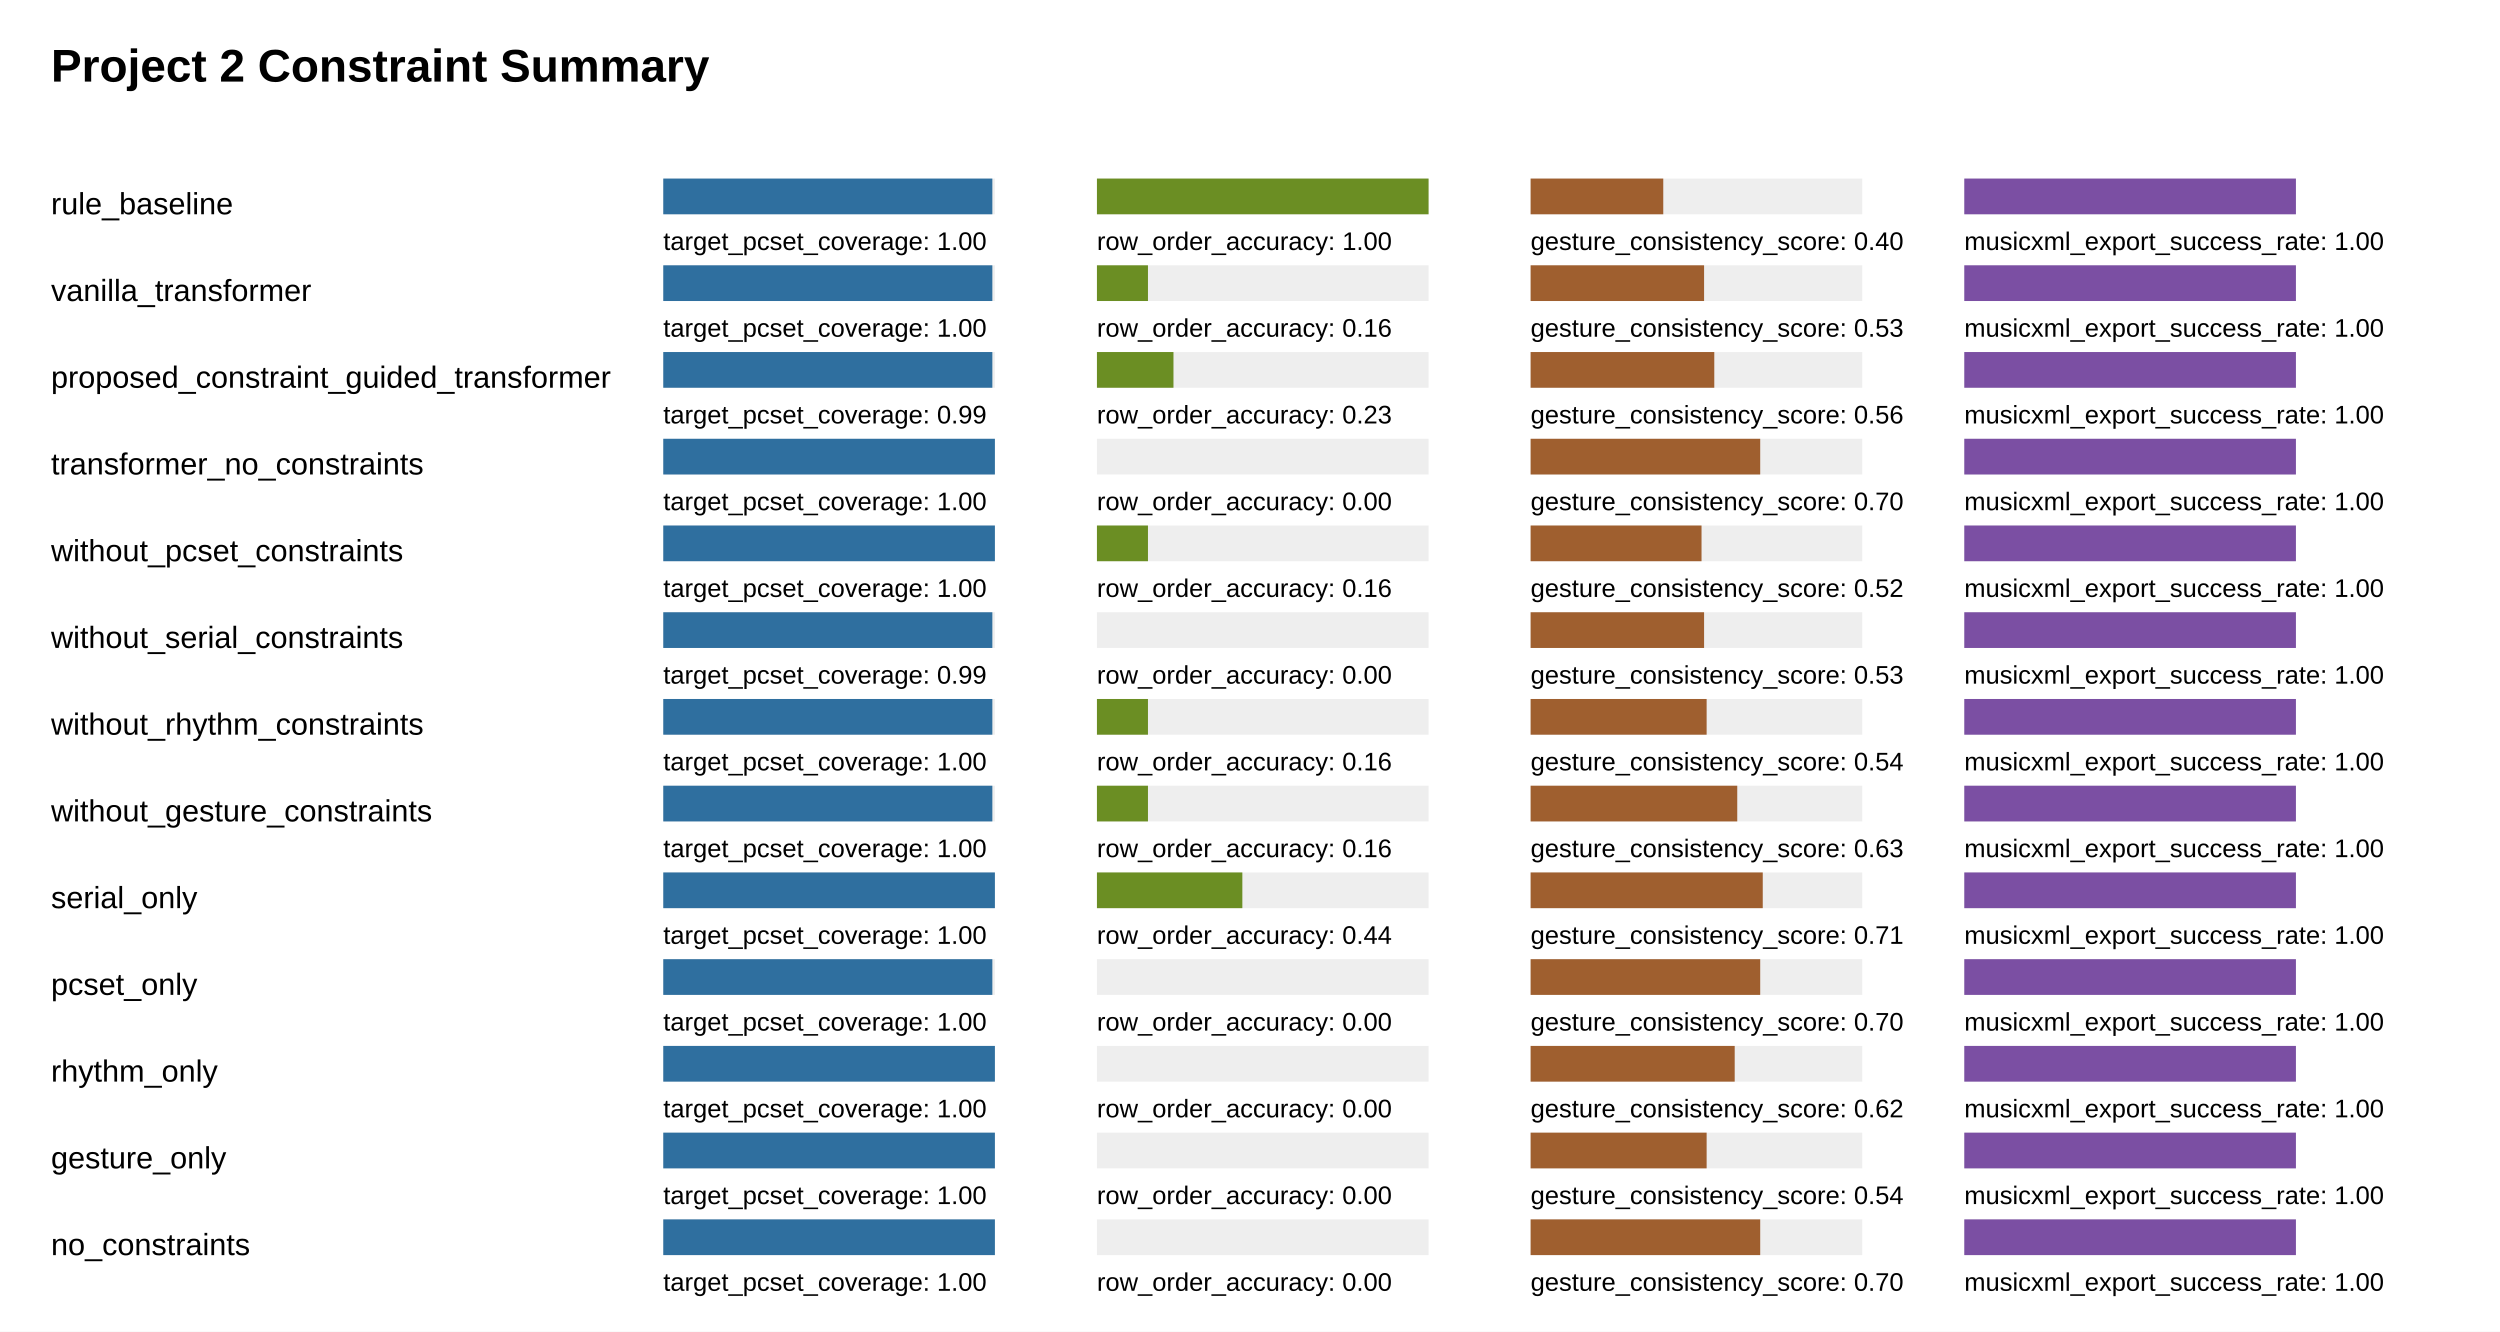
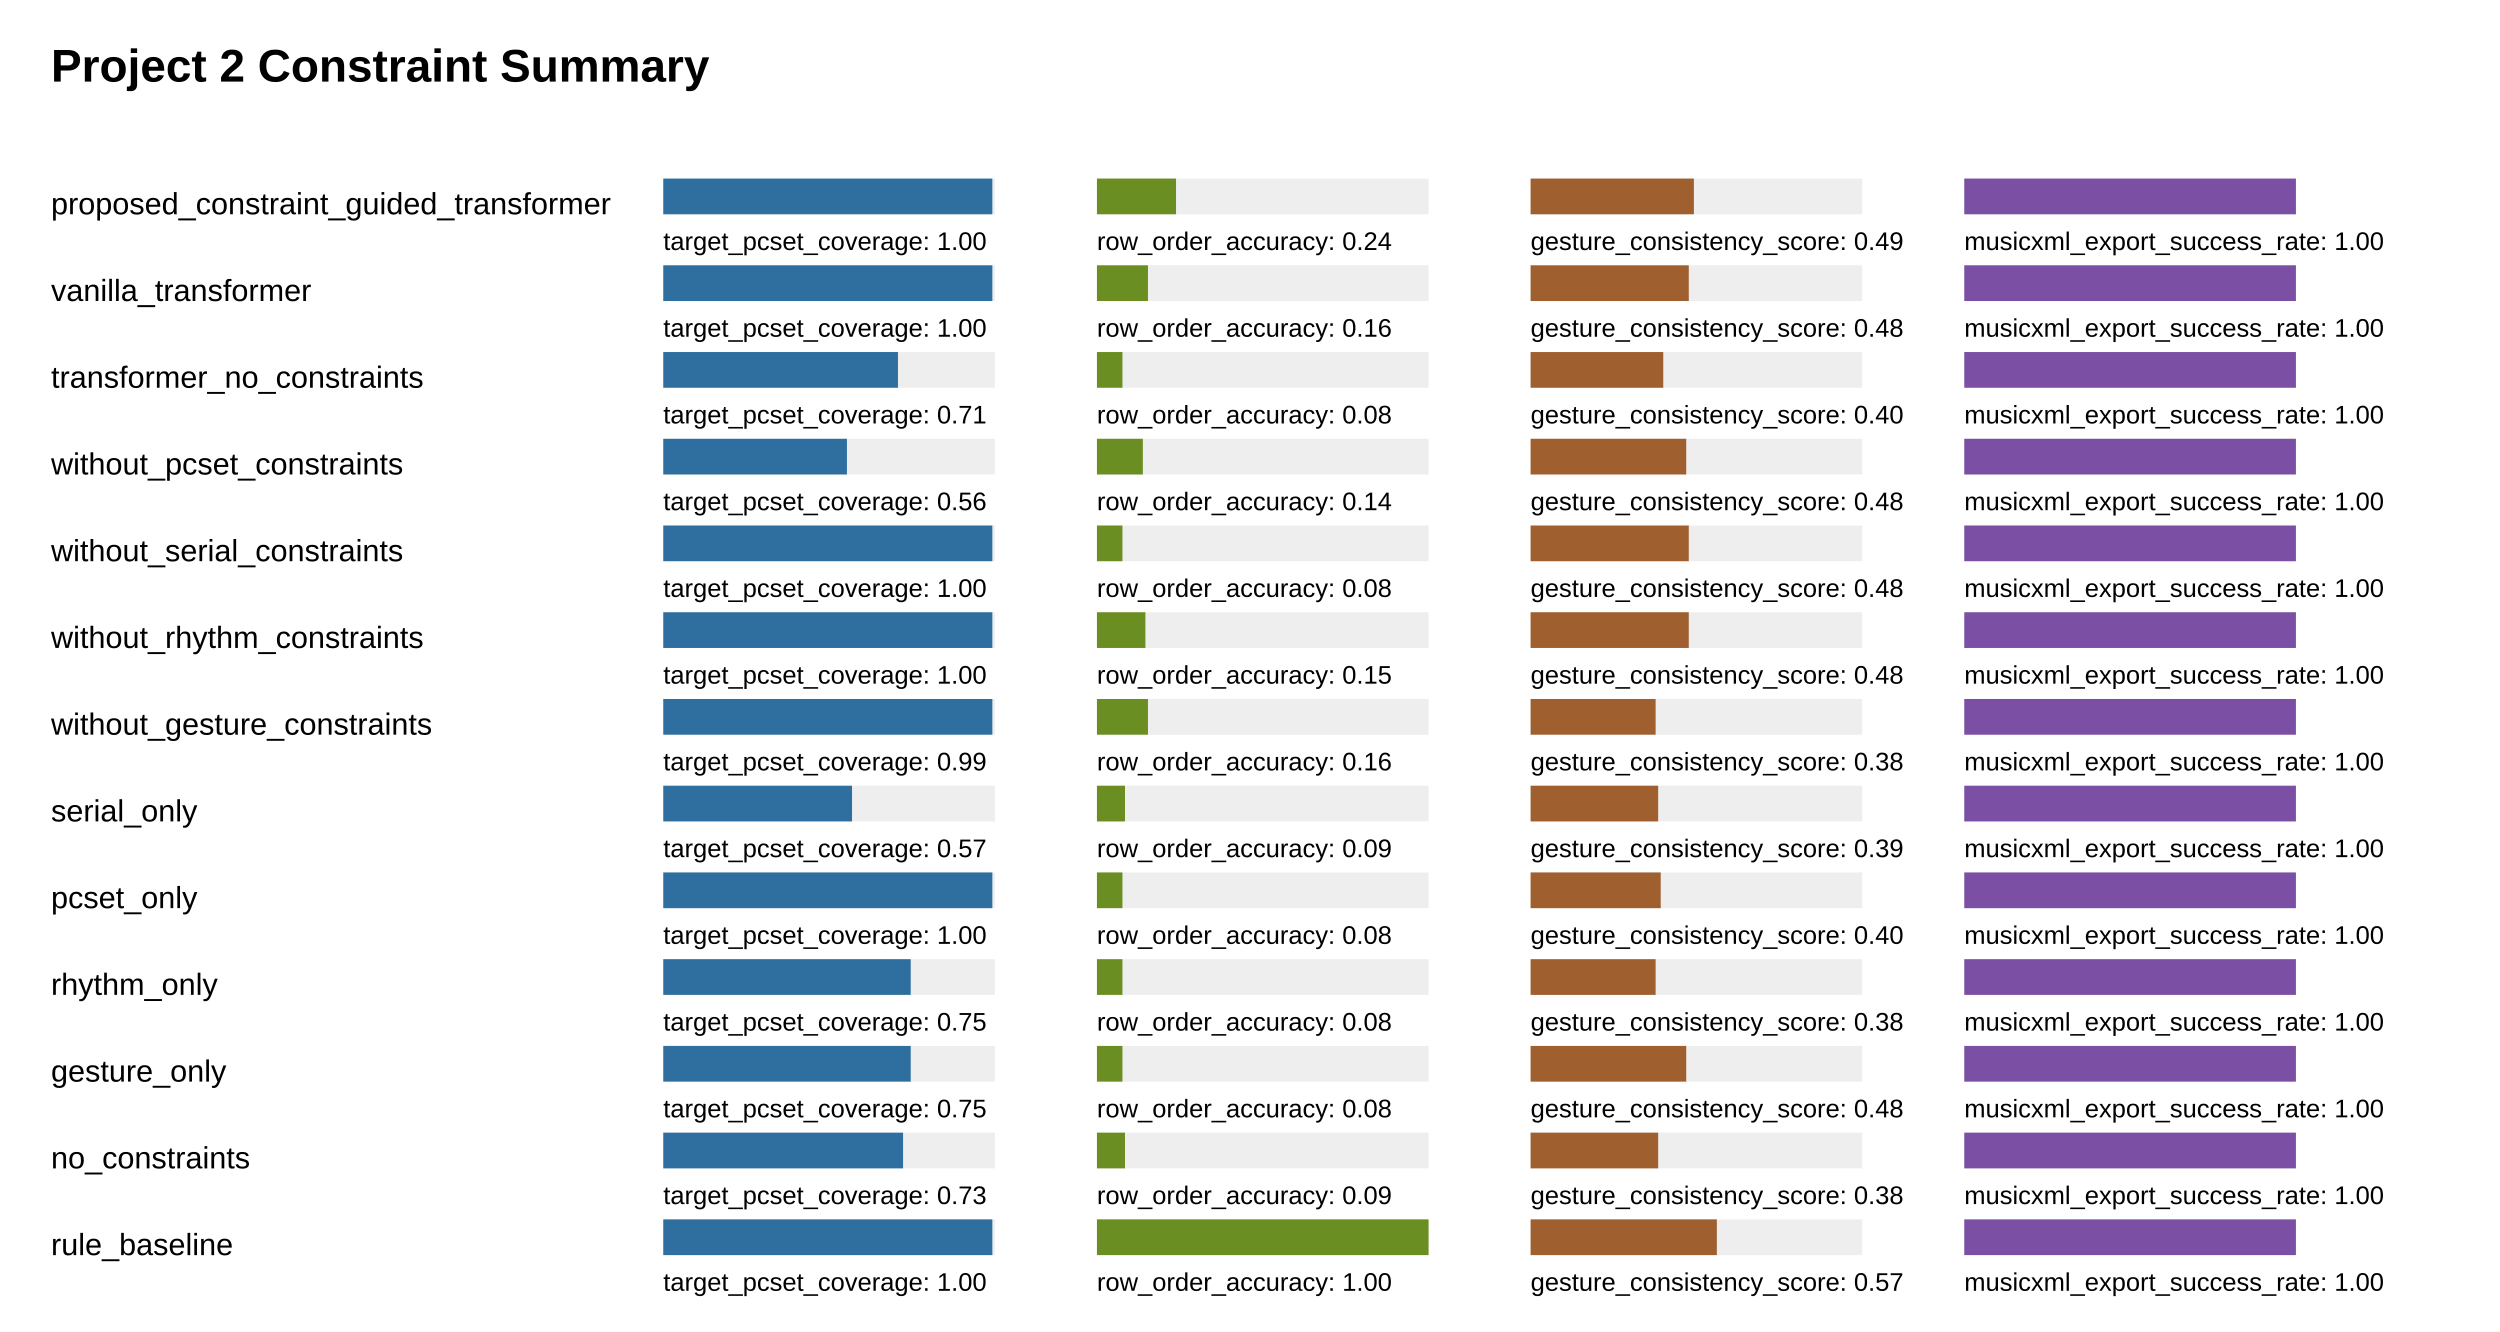
<svg xmlns="http://www.w3.org/2000/svg" width="980" height="522" viewBox="0 0 980 522">
  <rect width="100%" height="100%" fill="white" />
  <text x="20" y="32" font-family="Arial" font-size="18" font-weight="700">Project 2 Constraint Summary</text>
-   <text x="20" y="84" font-family="Arial" font-size="12">rule_baseline</text>
+   <text x="20" y="84" font-family="Arial" font-size="12">proposed_constraint_guided_transformer</text>
  <rect x="260" y="70" width="130" height="14" fill="#eeeeee" />
  <rect x="260" y="70" width="129" height="14" fill="#2f6f9f" />
  <text x="260" y="98" font-family="Arial" font-size="10">target_pcset_coverage: 1.00</text>
  <rect x="430" y="70" width="130" height="14" fill="#eeeeee" />
-   <rect x="430" y="70" width="130" height="14" fill="#6b8e23" />
-   <text x="430" y="98" font-family="Arial" font-size="10">row_order_accuracy: 1.00</text>
+   <rect x="430" y="70" width="31" height="14" fill="#6b8e23" />
+   <text x="430" y="98" font-family="Arial" font-size="10">row_order_accuracy: 0.24</text>
  <rect x="600" y="70" width="130" height="14" fill="#eeeeee" />
-   <rect x="600" y="70" width="52" height="14" fill="#9f5f2f" />
-   <text x="600" y="98" font-family="Arial" font-size="10">gesture_consistency_score: 0.40</text>
+   <rect x="600" y="70" width="64" height="14" fill="#9f5f2f" />
+   <text x="600" y="98" font-family="Arial" font-size="10">gesture_consistency_score: 0.49</text>
  <rect x="770" y="70" width="130" height="14" fill="#eeeeee" />
  <rect x="770" y="70" width="130" height="14" fill="#7b4fa3" />
  <text x="770" y="98" font-family="Arial" font-size="10">musicxml_export_success_rate: 1.00</text>
  <text x="20" y="118" font-family="Arial" font-size="12">vanilla_transformer</text>
  <rect x="260" y="104" width="130" height="14" fill="#eeeeee" />
  <rect x="260" y="104" width="129" height="14" fill="#2f6f9f" />
  <text x="260" y="132" font-family="Arial" font-size="10">target_pcset_coverage: 1.00</text>
  <rect x="430" y="104" width="130" height="14" fill="#eeeeee" />
  <rect x="430" y="104" width="20" height="14" fill="#6b8e23" />
  <text x="430" y="132" font-family="Arial" font-size="10">row_order_accuracy: 0.16</text>
  <rect x="600" y="104" width="130" height="14" fill="#eeeeee" />
-   <rect x="600" y="104" width="68" height="14" fill="#9f5f2f" />
-   <text x="600" y="132" font-family="Arial" font-size="10">gesture_consistency_score: 0.53</text>
+   <rect x="600" y="104" width="62" height="14" fill="#9f5f2f" />
+   <text x="600" y="132" font-family="Arial" font-size="10">gesture_consistency_score: 0.48</text>
  <rect x="770" y="104" width="130" height="14" fill="#eeeeee" />
  <rect x="770" y="104" width="130" height="14" fill="#7b4fa3" />
  <text x="770" y="132" font-family="Arial" font-size="10">musicxml_export_success_rate: 1.00</text>
-   <text x="20" y="152" font-family="Arial" font-size="12">proposed_constraint_guided_transformer</text>
+   <text x="20" y="152" font-family="Arial" font-size="12">transformer_no_constraints</text>
  <rect x="260" y="138" width="130" height="14" fill="#eeeeee" />
-   <rect x="260" y="138" width="129" height="14" fill="#2f6f9f" />
-   <text x="260" y="166" font-family="Arial" font-size="10">target_pcset_coverage: 0.99</text>
+   <rect x="260" y="138" width="92" height="14" fill="#2f6f9f" />
+   <text x="260" y="166" font-family="Arial" font-size="10">target_pcset_coverage: 0.71</text>
  <rect x="430" y="138" width="130" height="14" fill="#eeeeee" />
-   <rect x="430" y="138" width="30" height="14" fill="#6b8e23" />
-   <text x="430" y="166" font-family="Arial" font-size="10">row_order_accuracy: 0.23</text>
+   <rect x="430" y="138" width="10" height="14" fill="#6b8e23" />
+   <text x="430" y="166" font-family="Arial" font-size="10">row_order_accuracy: 0.08</text>
  <rect x="600" y="138" width="130" height="14" fill="#eeeeee" />
-   <rect x="600" y="138" width="72" height="14" fill="#9f5f2f" />
-   <text x="600" y="166" font-family="Arial" font-size="10">gesture_consistency_score: 0.56</text>
+   <rect x="600" y="138" width="52" height="14" fill="#9f5f2f" />
+   <text x="600" y="166" font-family="Arial" font-size="10">gesture_consistency_score: 0.40</text>
  <rect x="770" y="138" width="130" height="14" fill="#eeeeee" />
  <rect x="770" y="138" width="130" height="14" fill="#7b4fa3" />
  <text x="770" y="166" font-family="Arial" font-size="10">musicxml_export_success_rate: 1.00</text>
-   <text x="20" y="186" font-family="Arial" font-size="12">transformer_no_constraints</text>
+   <text x="20" y="186" font-family="Arial" font-size="12">without_pcset_constraints</text>
  <rect x="260" y="172" width="130" height="14" fill="#eeeeee" />
-   <rect x="260" y="172" width="130" height="14" fill="#2f6f9f" />
-   <text x="260" y="200" font-family="Arial" font-size="10">target_pcset_coverage: 1.00</text>
+   <rect x="260" y="172" width="72" height="14" fill="#2f6f9f" />
+   <text x="260" y="200" font-family="Arial" font-size="10">target_pcset_coverage: 0.56</text>
  <rect x="430" y="172" width="130" height="14" fill="#eeeeee" />
-   <rect x="430" y="172" width="0" height="14" fill="#6b8e23" />
-   <text x="430" y="200" font-family="Arial" font-size="10">row_order_accuracy: 0.00</text>
+   <rect x="430" y="172" width="18" height="14" fill="#6b8e23" />
+   <text x="430" y="200" font-family="Arial" font-size="10">row_order_accuracy: 0.14</text>
  <rect x="600" y="172" width="130" height="14" fill="#eeeeee" />
-   <rect x="600" y="172" width="90" height="14" fill="#9f5f2f" />
-   <text x="600" y="200" font-family="Arial" font-size="10">gesture_consistency_score: 0.70</text>
+   <rect x="600" y="172" width="61" height="14" fill="#9f5f2f" />
+   <text x="600" y="200" font-family="Arial" font-size="10">gesture_consistency_score: 0.48</text>
  <rect x="770" y="172" width="130" height="14" fill="#eeeeee" />
  <rect x="770" y="172" width="130" height="14" fill="#7b4fa3" />
  <text x="770" y="200" font-family="Arial" font-size="10">musicxml_export_success_rate: 1.00</text>
-   <text x="20" y="220" font-family="Arial" font-size="12">without_pcset_constraints</text>
+   <text x="20" y="220" font-family="Arial" font-size="12">without_serial_constraints</text>
  <rect x="260" y="206" width="130" height="14" fill="#eeeeee" />
-   <rect x="260" y="206" width="130" height="14" fill="#2f6f9f" />
+   <rect x="260" y="206" width="129" height="14" fill="#2f6f9f" />
  <text x="260" y="234" font-family="Arial" font-size="10">target_pcset_coverage: 1.00</text>
  <rect x="430" y="206" width="130" height="14" fill="#eeeeee" />
-   <rect x="430" y="206" width="20" height="14" fill="#6b8e23" />
-   <text x="430" y="234" font-family="Arial" font-size="10">row_order_accuracy: 0.16</text>
+   <rect x="430" y="206" width="10" height="14" fill="#6b8e23" />
+   <text x="430" y="234" font-family="Arial" font-size="10">row_order_accuracy: 0.08</text>
  <rect x="600" y="206" width="130" height="14" fill="#eeeeee" />
-   <rect x="600" y="206" width="67" height="14" fill="#9f5f2f" />
-   <text x="600" y="234" font-family="Arial" font-size="10">gesture_consistency_score: 0.52</text>
+   <rect x="600" y="206" width="62" height="14" fill="#9f5f2f" />
+   <text x="600" y="234" font-family="Arial" font-size="10">gesture_consistency_score: 0.48</text>
  <rect x="770" y="206" width="130" height="14" fill="#eeeeee" />
  <rect x="770" y="206" width="130" height="14" fill="#7b4fa3" />
  <text x="770" y="234" font-family="Arial" font-size="10">musicxml_export_success_rate: 1.00</text>
-   <text x="20" y="254" font-family="Arial" font-size="12">without_serial_constraints</text>
+   <text x="20" y="254" font-family="Arial" font-size="12">without_rhythm_constraints</text>
  <rect x="260" y="240" width="130" height="14" fill="#eeeeee" />
  <rect x="260" y="240" width="129" height="14" fill="#2f6f9f" />
-   <text x="260" y="268" font-family="Arial" font-size="10">target_pcset_coverage: 0.99</text>
+   <text x="260" y="268" font-family="Arial" font-size="10">target_pcset_coverage: 1.00</text>
  <rect x="430" y="240" width="130" height="14" fill="#eeeeee" />
-   <rect x="430" y="240" width="0" height="14" fill="#6b8e23" />
-   <text x="430" y="268" font-family="Arial" font-size="10">row_order_accuracy: 0.00</text>
+   <rect x="430" y="240" width="19" height="14" fill="#6b8e23" />
+   <text x="430" y="268" font-family="Arial" font-size="10">row_order_accuracy: 0.15</text>
  <rect x="600" y="240" width="130" height="14" fill="#eeeeee" />
-   <rect x="600" y="240" width="68" height="14" fill="#9f5f2f" />
-   <text x="600" y="268" font-family="Arial" font-size="10">gesture_consistency_score: 0.53</text>
+   <rect x="600" y="240" width="62" height="14" fill="#9f5f2f" />
+   <text x="600" y="268" font-family="Arial" font-size="10">gesture_consistency_score: 0.48</text>
  <rect x="770" y="240" width="130" height="14" fill="#eeeeee" />
  <rect x="770" y="240" width="130" height="14" fill="#7b4fa3" />
  <text x="770" y="268" font-family="Arial" font-size="10">musicxml_export_success_rate: 1.00</text>
-   <text x="20" y="288" font-family="Arial" font-size="12">without_rhythm_constraints</text>
+   <text x="20" y="288" font-family="Arial" font-size="12">without_gesture_constraints</text>
  <rect x="260" y="274" width="130" height="14" fill="#eeeeee" />
  <rect x="260" y="274" width="129" height="14" fill="#2f6f9f" />
-   <text x="260" y="302" font-family="Arial" font-size="10">target_pcset_coverage: 1.00</text>
+   <text x="260" y="302" font-family="Arial" font-size="10">target_pcset_coverage: 0.99</text>
  <rect x="430" y="274" width="130" height="14" fill="#eeeeee" />
  <rect x="430" y="274" width="20" height="14" fill="#6b8e23" />
  <text x="430" y="302" font-family="Arial" font-size="10">row_order_accuracy: 0.16</text>
  <rect x="600" y="274" width="130" height="14" fill="#eeeeee" />
-   <rect x="600" y="274" width="69" height="14" fill="#9f5f2f" />
-   <text x="600" y="302" font-family="Arial" font-size="10">gesture_consistency_score: 0.54</text>
+   <rect x="600" y="274" width="49" height="14" fill="#9f5f2f" />
+   <text x="600" y="302" font-family="Arial" font-size="10">gesture_consistency_score: 0.38</text>
  <rect x="770" y="274" width="130" height="14" fill="#eeeeee" />
  <rect x="770" y="274" width="130" height="14" fill="#7b4fa3" />
  <text x="770" y="302" font-family="Arial" font-size="10">musicxml_export_success_rate: 1.00</text>
-   <text x="20" y="322" font-family="Arial" font-size="12">without_gesture_constraints</text>
+   <text x="20" y="322" font-family="Arial" font-size="12">serial_only</text>
  <rect x="260" y="308" width="130" height="14" fill="#eeeeee" />
-   <rect x="260" y="308" width="129" height="14" fill="#2f6f9f" />
-   <text x="260" y="336" font-family="Arial" font-size="10">target_pcset_coverage: 1.00</text>
+   <rect x="260" y="308" width="74" height="14" fill="#2f6f9f" />
+   <text x="260" y="336" font-family="Arial" font-size="10">target_pcset_coverage: 0.57</text>
  <rect x="430" y="308" width="130" height="14" fill="#eeeeee" />
-   <rect x="430" y="308" width="20" height="14" fill="#6b8e23" />
-   <text x="430" y="336" font-family="Arial" font-size="10">row_order_accuracy: 0.16</text>
+   <rect x="430" y="308" width="11" height="14" fill="#6b8e23" />
+   <text x="430" y="336" font-family="Arial" font-size="10">row_order_accuracy: 0.09</text>
  <rect x="600" y="308" width="130" height="14" fill="#eeeeee" />
-   <rect x="600" y="308" width="81" height="14" fill="#9f5f2f" />
-   <text x="600" y="336" font-family="Arial" font-size="10">gesture_consistency_score: 0.63</text>
+   <rect x="600" y="308" width="50" height="14" fill="#9f5f2f" />
+   <text x="600" y="336" font-family="Arial" font-size="10">gesture_consistency_score: 0.39</text>
  <rect x="770" y="308" width="130" height="14" fill="#eeeeee" />
  <rect x="770" y="308" width="130" height="14" fill="#7b4fa3" />
  <text x="770" y="336" font-family="Arial" font-size="10">musicxml_export_success_rate: 1.00</text>
-   <text x="20" y="356" font-family="Arial" font-size="12">serial_only</text>
+   <text x="20" y="356" font-family="Arial" font-size="12">pcset_only</text>
  <rect x="260" y="342" width="130" height="14" fill="#eeeeee" />
-   <rect x="260" y="342" width="130" height="14" fill="#2f6f9f" />
+   <rect x="260" y="342" width="129" height="14" fill="#2f6f9f" />
  <text x="260" y="370" font-family="Arial" font-size="10">target_pcset_coverage: 1.00</text>
  <rect x="430" y="342" width="130" height="14" fill="#eeeeee" />
-   <rect x="430" y="342" width="57" height="14" fill="#6b8e23" />
-   <text x="430" y="370" font-family="Arial" font-size="10">row_order_accuracy: 0.44</text>
+   <rect x="430" y="342" width="10" height="14" fill="#6b8e23" />
+   <text x="430" y="370" font-family="Arial" font-size="10">row_order_accuracy: 0.08</text>
  <rect x="600" y="342" width="130" height="14" fill="#eeeeee" />
-   <rect x="600" y="342" width="91" height="14" fill="#9f5f2f" />
-   <text x="600" y="370" font-family="Arial" font-size="10">gesture_consistency_score: 0.71</text>
+   <rect x="600" y="342" width="51" height="14" fill="#9f5f2f" />
+   <text x="600" y="370" font-family="Arial" font-size="10">gesture_consistency_score: 0.40</text>
  <rect x="770" y="342" width="130" height="14" fill="#eeeeee" />
  <rect x="770" y="342" width="130" height="14" fill="#7b4fa3" />
  <text x="770" y="370" font-family="Arial" font-size="10">musicxml_export_success_rate: 1.00</text>
-   <text x="20" y="390" font-family="Arial" font-size="12">pcset_only</text>
+   <text x="20" y="390" font-family="Arial" font-size="12">rhythm_only</text>
  <rect x="260" y="376" width="130" height="14" fill="#eeeeee" />
-   <rect x="260" y="376" width="129" height="14" fill="#2f6f9f" />
-   <text x="260" y="404" font-family="Arial" font-size="10">target_pcset_coverage: 1.00</text>
+   <rect x="260" y="376" width="97" height="14" fill="#2f6f9f" />
+   <text x="260" y="404" font-family="Arial" font-size="10">target_pcset_coverage: 0.75</text>
  <rect x="430" y="376" width="130" height="14" fill="#eeeeee" />
-   <rect x="430" y="376" width="0" height="14" fill="#6b8e23" />
-   <text x="430" y="404" font-family="Arial" font-size="10">row_order_accuracy: 0.00</text>
+   <rect x="430" y="376" width="10" height="14" fill="#6b8e23" />
+   <text x="430" y="404" font-family="Arial" font-size="10">row_order_accuracy: 0.08</text>
  <rect x="600" y="376" width="130" height="14" fill="#eeeeee" />
-   <rect x="600" y="376" width="90" height="14" fill="#9f5f2f" />
-   <text x="600" y="404" font-family="Arial" font-size="10">gesture_consistency_score: 0.70</text>
+   <rect x="600" y="376" width="49" height="14" fill="#9f5f2f" />
+   <text x="600" y="404" font-family="Arial" font-size="10">gesture_consistency_score: 0.38</text>
  <rect x="770" y="376" width="130" height="14" fill="#eeeeee" />
  <rect x="770" y="376" width="130" height="14" fill="#7b4fa3" />
  <text x="770" y="404" font-family="Arial" font-size="10">musicxml_export_success_rate: 1.00</text>
-   <text x="20" y="424" font-family="Arial" font-size="12">rhythm_only</text>
+   <text x="20" y="424" font-family="Arial" font-size="12">gesture_only</text>
  <rect x="260" y="410" width="130" height="14" fill="#eeeeee" />
-   <rect x="260" y="410" width="130" height="14" fill="#2f6f9f" />
-   <text x="260" y="438" font-family="Arial" font-size="10">target_pcset_coverage: 1.00</text>
+   <rect x="260" y="410" width="97" height="14" fill="#2f6f9f" />
+   <text x="260" y="438" font-family="Arial" font-size="10">target_pcset_coverage: 0.75</text>
  <rect x="430" y="410" width="130" height="14" fill="#eeeeee" />
-   <rect x="430" y="410" width="0" height="14" fill="#6b8e23" />
-   <text x="430" y="438" font-family="Arial" font-size="10">row_order_accuracy: 0.00</text>
+   <rect x="430" y="410" width="10" height="14" fill="#6b8e23" />
+   <text x="430" y="438" font-family="Arial" font-size="10">row_order_accuracy: 0.08</text>
  <rect x="600" y="410" width="130" height="14" fill="#eeeeee" />
-   <rect x="600" y="410" width="80" height="14" fill="#9f5f2f" />
-   <text x="600" y="438" font-family="Arial" font-size="10">gesture_consistency_score: 0.62</text>
+   <rect x="600" y="410" width="61" height="14" fill="#9f5f2f" />
+   <text x="600" y="438" font-family="Arial" font-size="10">gesture_consistency_score: 0.48</text>
  <rect x="770" y="410" width="130" height="14" fill="#eeeeee" />
  <rect x="770" y="410" width="130" height="14" fill="#7b4fa3" />
  <text x="770" y="438" font-family="Arial" font-size="10">musicxml_export_success_rate: 1.00</text>
-   <text x="20" y="458" font-family="Arial" font-size="12">gesture_only</text>
+   <text x="20" y="458" font-family="Arial" font-size="12">no_constraints</text>
  <rect x="260" y="444" width="130" height="14" fill="#eeeeee" />
-   <rect x="260" y="444" width="130" height="14" fill="#2f6f9f" />
-   <text x="260" y="472" font-family="Arial" font-size="10">target_pcset_coverage: 1.00</text>
+   <rect x="260" y="444" width="94" height="14" fill="#2f6f9f" />
+   <text x="260" y="472" font-family="Arial" font-size="10">target_pcset_coverage: 0.73</text>
  <rect x="430" y="444" width="130" height="14" fill="#eeeeee" />
-   <rect x="430" y="444" width="0" height="14" fill="#6b8e23" />
-   <text x="430" y="472" font-family="Arial" font-size="10">row_order_accuracy: 0.00</text>
+   <rect x="430" y="444" width="11" height="14" fill="#6b8e23" />
+   <text x="430" y="472" font-family="Arial" font-size="10">row_order_accuracy: 0.09</text>
  <rect x="600" y="444" width="130" height="14" fill="#eeeeee" />
-   <rect x="600" y="444" width="69" height="14" fill="#9f5f2f" />
-   <text x="600" y="472" font-family="Arial" font-size="10">gesture_consistency_score: 0.54</text>
+   <rect x="600" y="444" width="50" height="14" fill="#9f5f2f" />
+   <text x="600" y="472" font-family="Arial" font-size="10">gesture_consistency_score: 0.38</text>
  <rect x="770" y="444" width="130" height="14" fill="#eeeeee" />
  <rect x="770" y="444" width="130" height="14" fill="#7b4fa3" />
  <text x="770" y="472" font-family="Arial" font-size="10">musicxml_export_success_rate: 1.00</text>
-   <text x="20" y="492" font-family="Arial" font-size="12">no_constraints</text>
+   <text x="20" y="492" font-family="Arial" font-size="12">rule_baseline</text>
  <rect x="260" y="478" width="130" height="14" fill="#eeeeee" />
-   <rect x="260" y="478" width="130" height="14" fill="#2f6f9f" />
+   <rect x="260" y="478" width="129" height="14" fill="#2f6f9f" />
  <text x="260" y="506" font-family="Arial" font-size="10">target_pcset_coverage: 1.00</text>
  <rect x="430" y="478" width="130" height="14" fill="#eeeeee" />
-   <rect x="430" y="478" width="0" height="14" fill="#6b8e23" />
-   <text x="430" y="506" font-family="Arial" font-size="10">row_order_accuracy: 0.00</text>
+   <rect x="430" y="478" width="130" height="14" fill="#6b8e23" />
+   <text x="430" y="506" font-family="Arial" font-size="10">row_order_accuracy: 1.00</text>
  <rect x="600" y="478" width="130" height="14" fill="#eeeeee" />
-   <rect x="600" y="478" width="90" height="14" fill="#9f5f2f" />
-   <text x="600" y="506" font-family="Arial" font-size="10">gesture_consistency_score: 0.70</text>
+   <rect x="600" y="478" width="73" height="14" fill="#9f5f2f" />
+   <text x="600" y="506" font-family="Arial" font-size="10">gesture_consistency_score: 0.57</text>
  <rect x="770" y="478" width="130" height="14" fill="#eeeeee" />
  <rect x="770" y="478" width="130" height="14" fill="#7b4fa3" />
  <text x="770" y="506" font-family="Arial" font-size="10">musicxml_export_success_rate: 1.00</text>
</svg>
